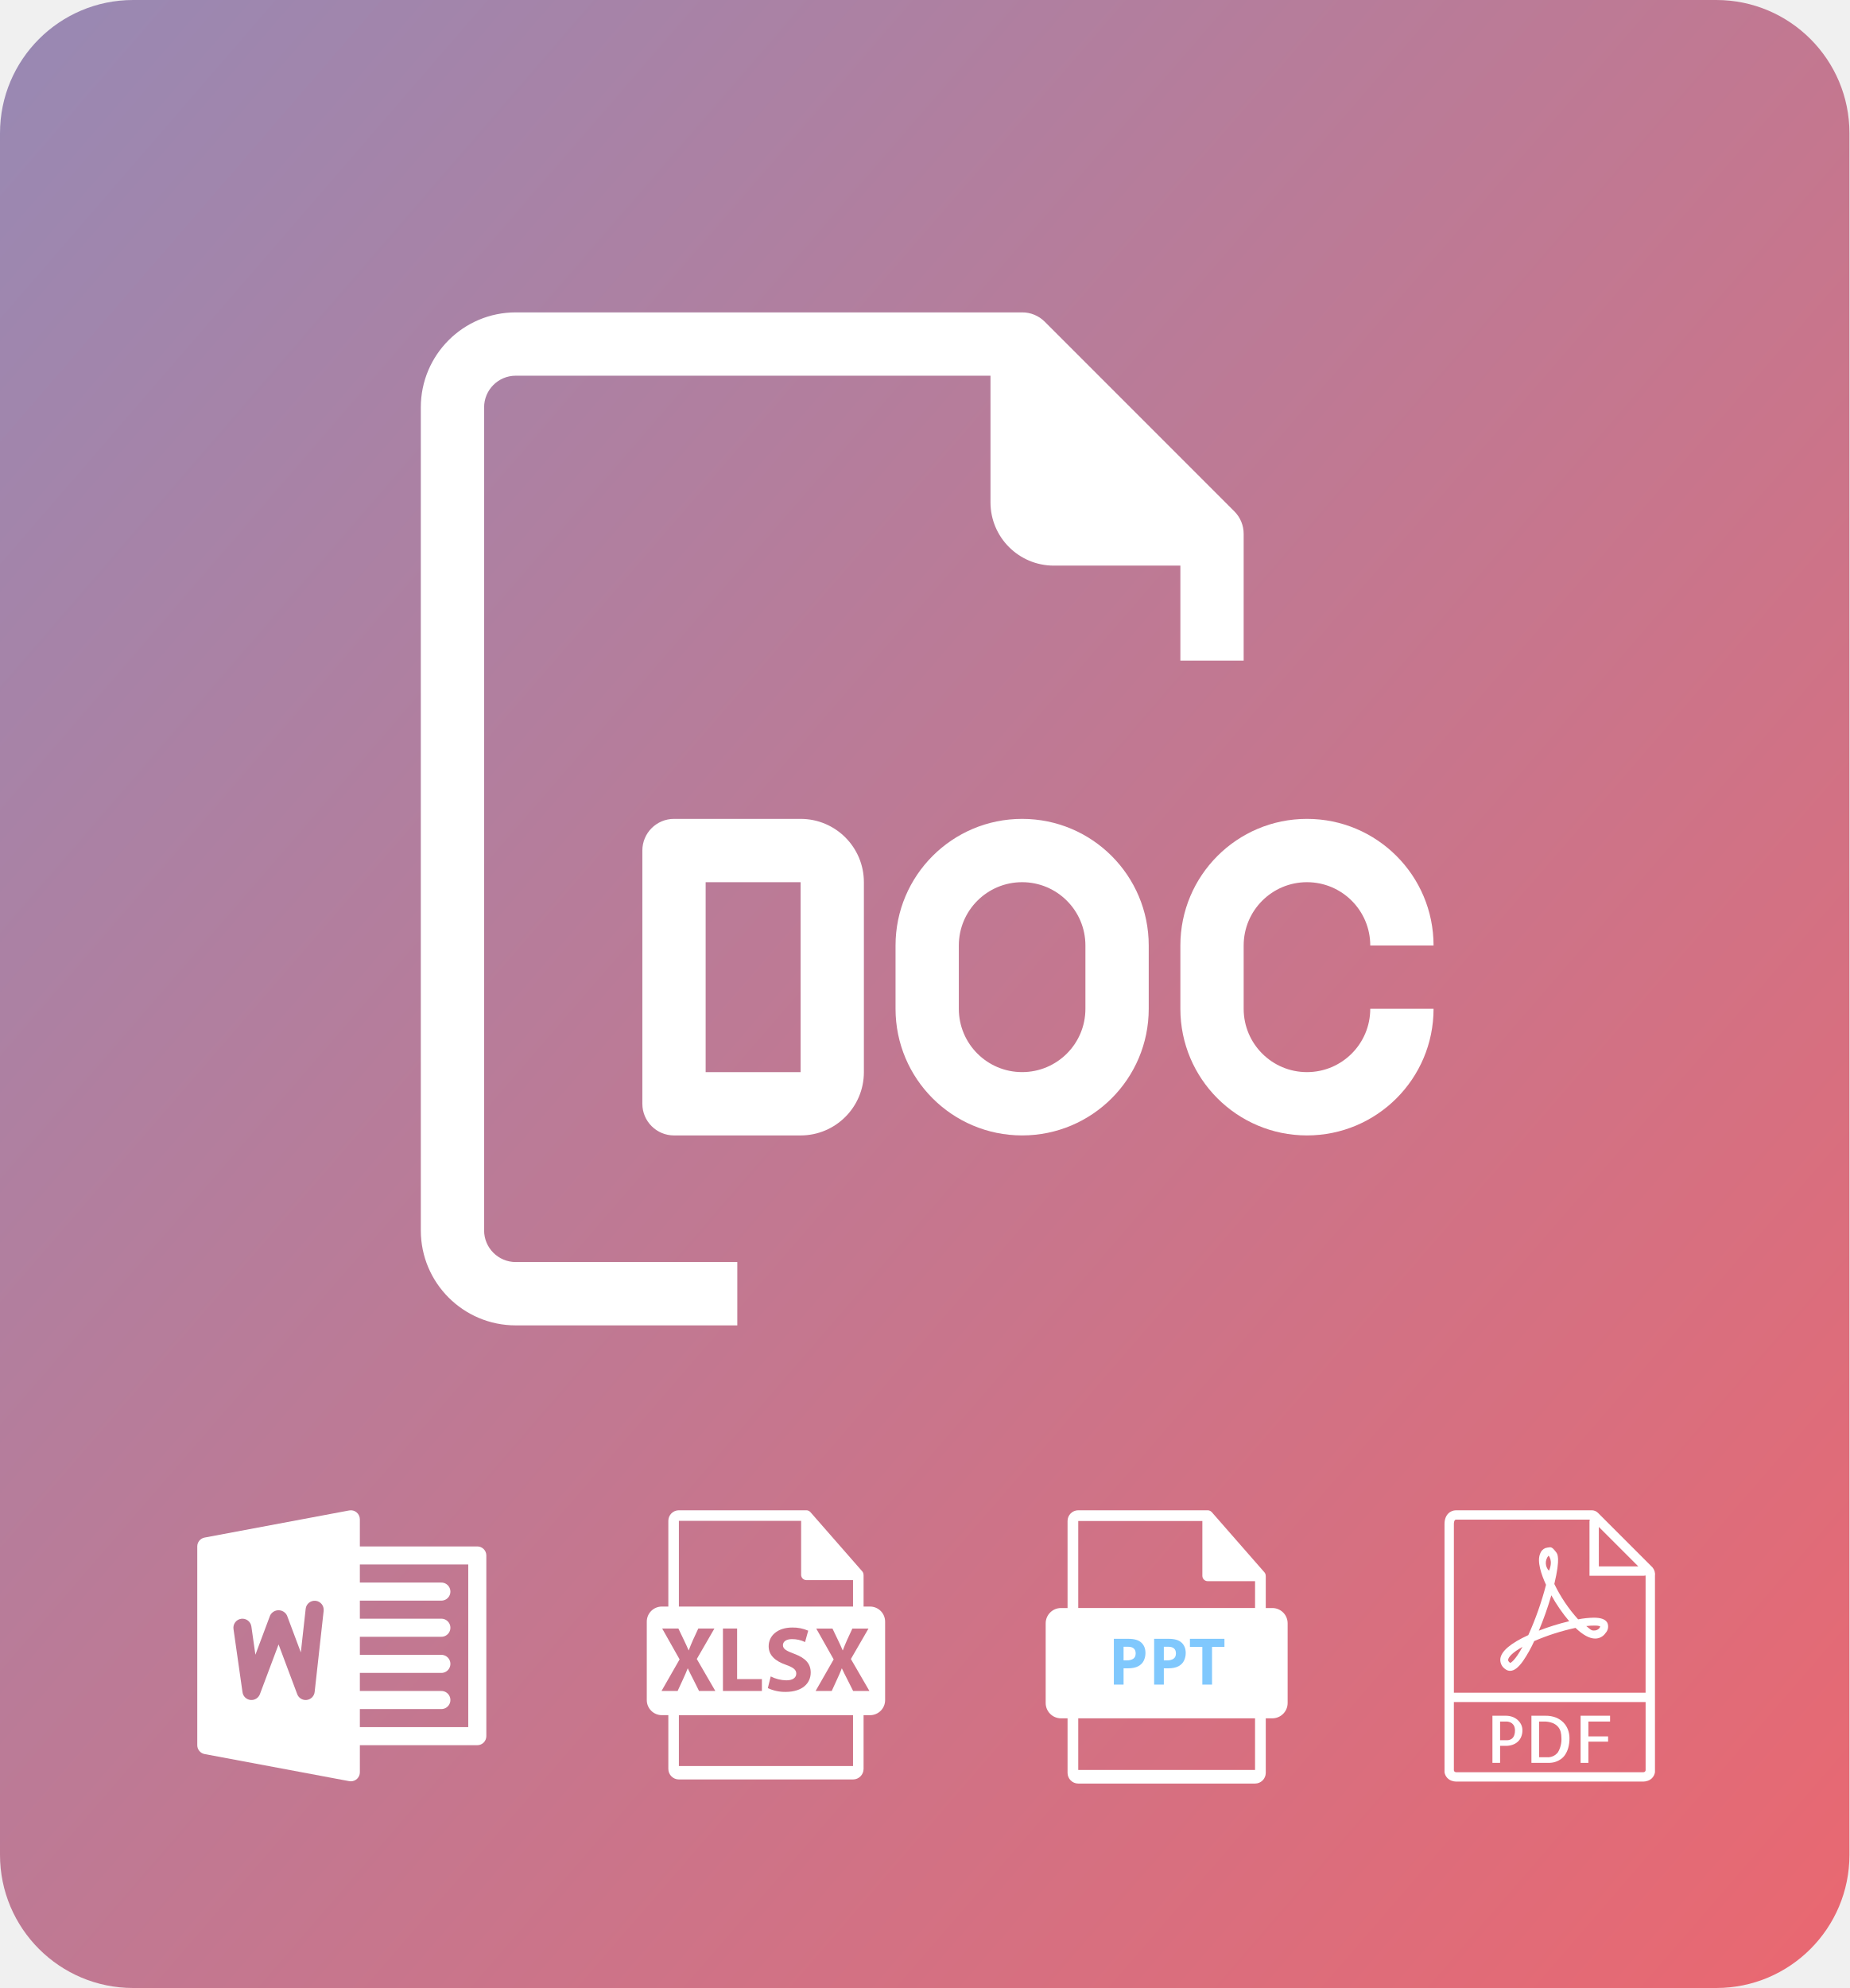
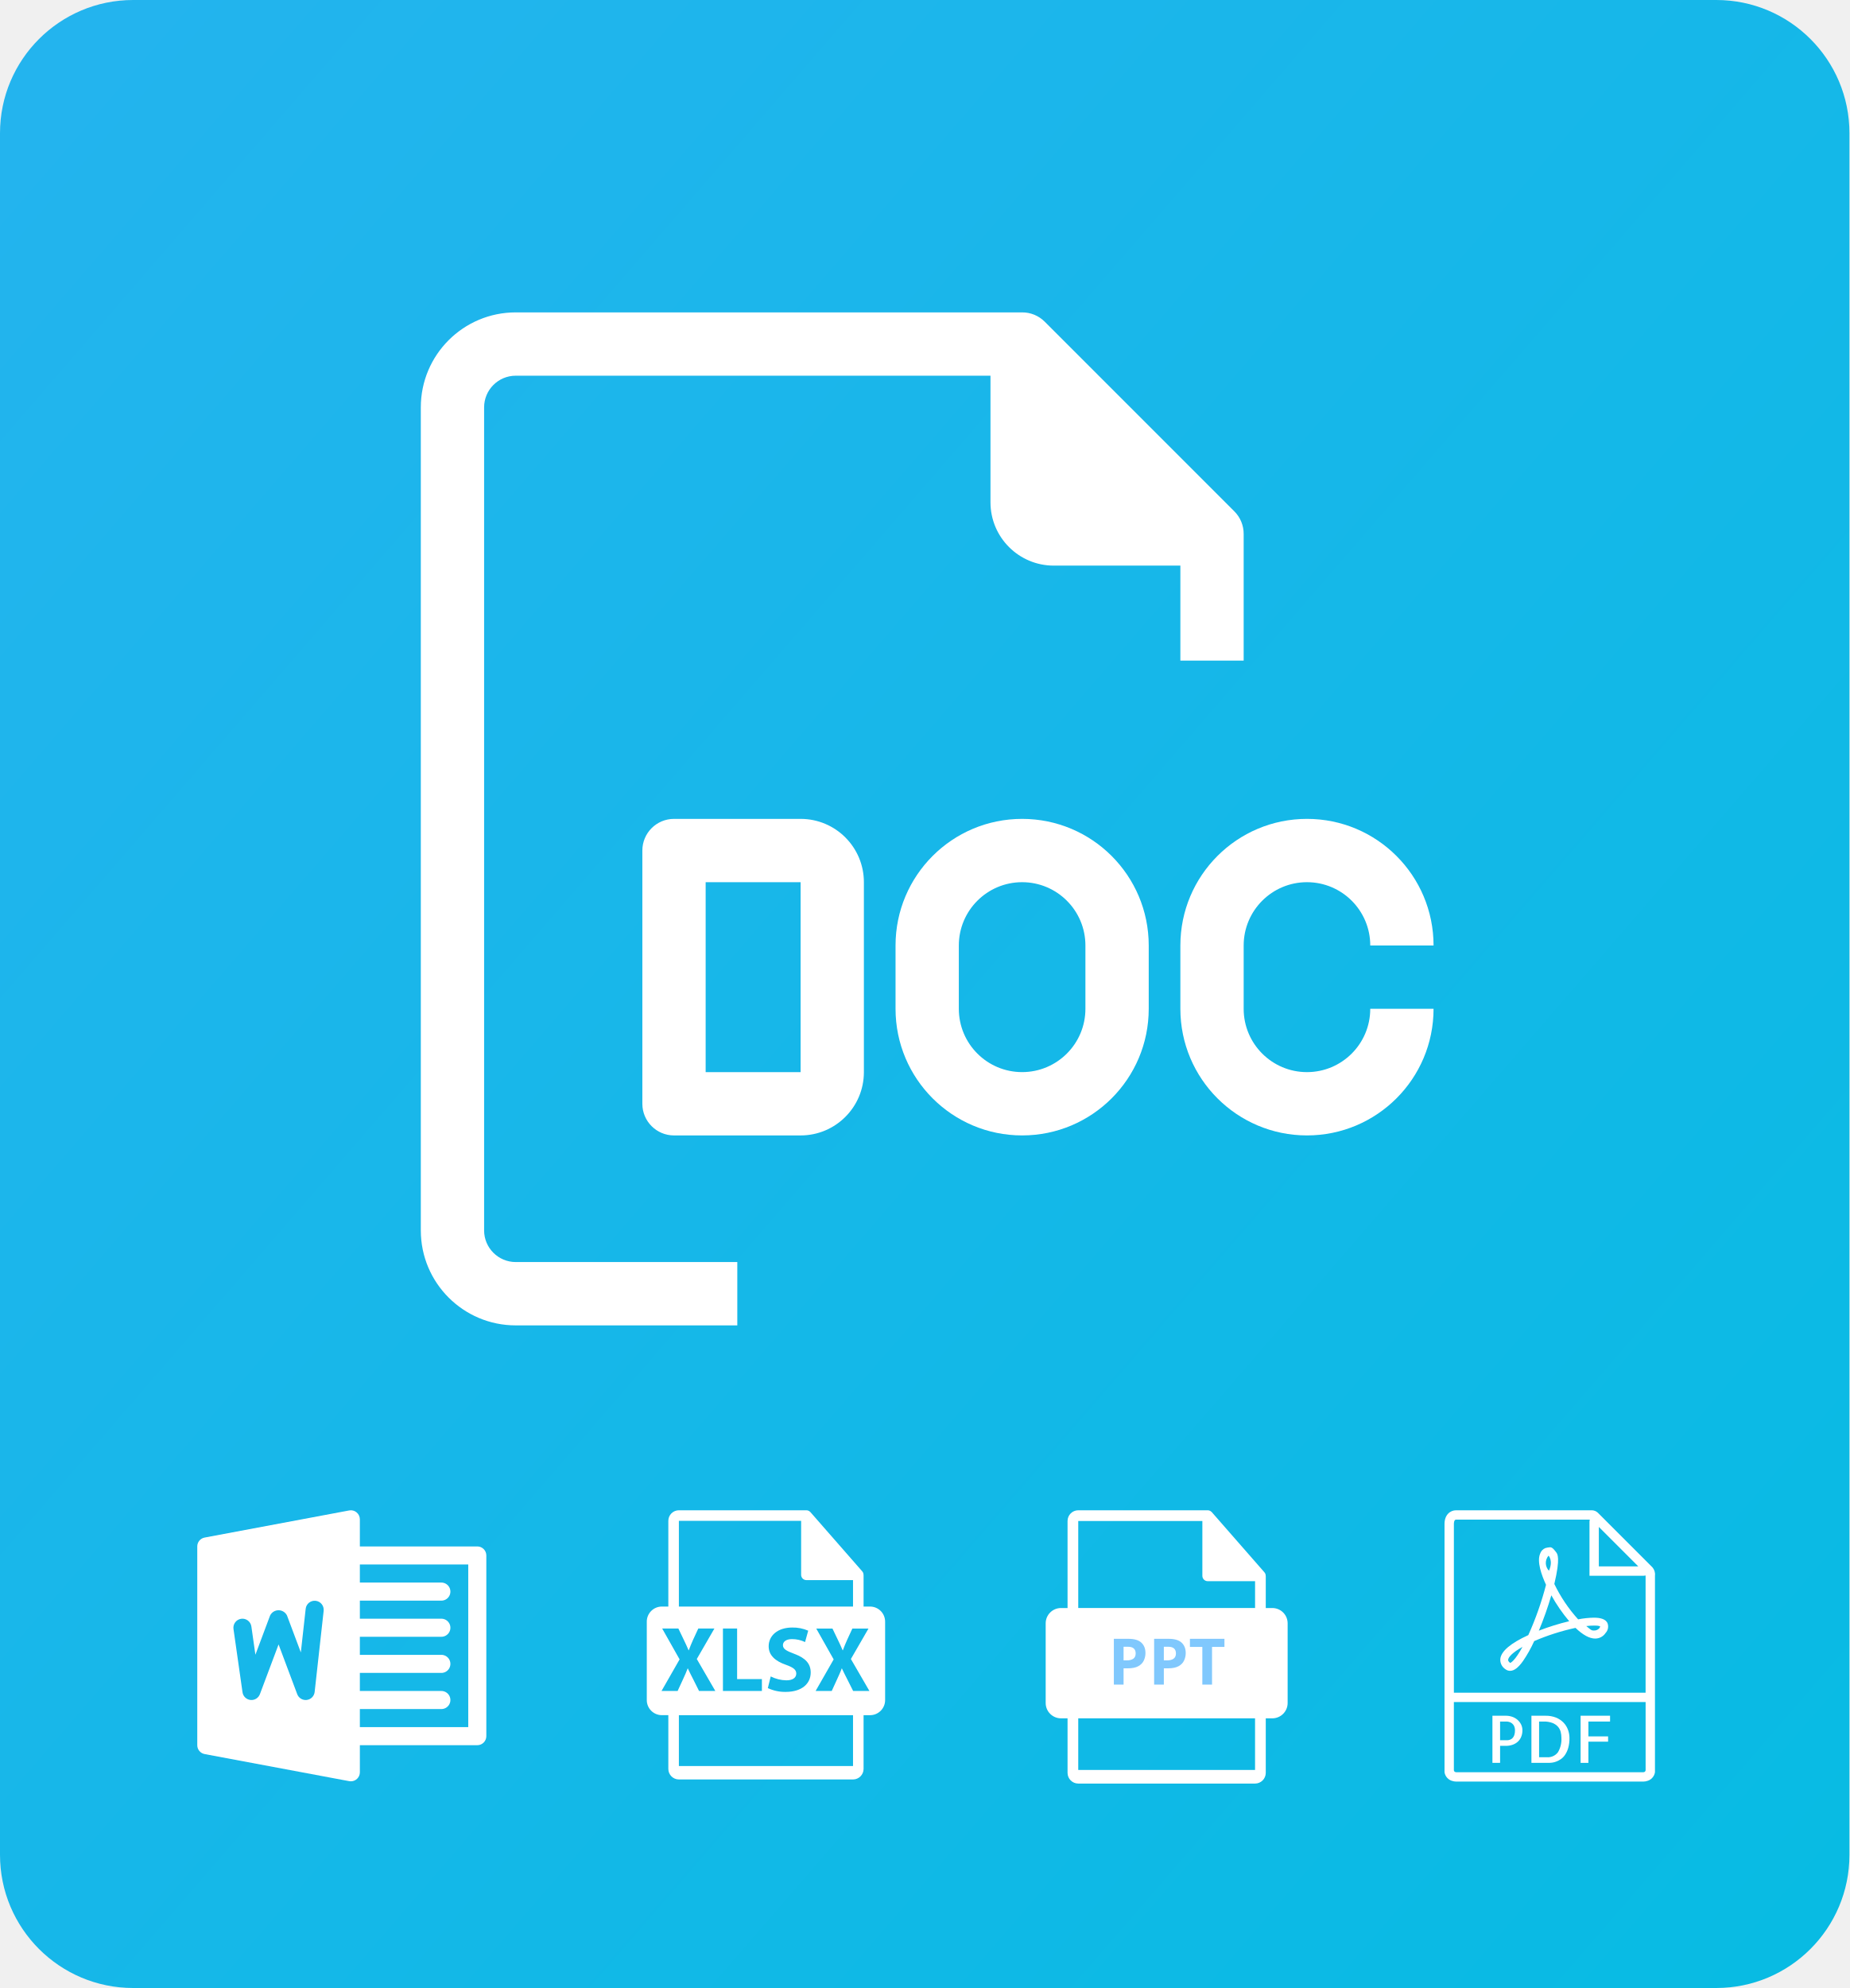
<svg xmlns="http://www.w3.org/2000/svg" id="Component_6_1" data-name="Component 6 – 1" width="375" height="403" viewBox="0 0 375 403">
  <defs>
    <linearGradient id="linear-gradient" x1="-1.048" y1="-1.009" x2="1.308" y2="1.185" gradientUnits="objectBoundingBox">
      <stop offset="0" stop-color="#42acfa" />
-       <stop offset="1" stop-color="#ff5f5f" />
+       <stop offset="1" stop-color="#00bde0" />
    </linearGradient>
  </defs>
  <path id="stock-photo-happy-young-fashion-man-walking-with-his-hand-in-pocket-on-studio-background-289775255" d="M27,0H348a27,27,0,0,1,27,27V376a27,27,0,0,1-27,27H27A27,27,0,0,1,0,376V27A27,27,0,0,1,27,0Z" fill="url(#linear-gradient)" />
  <path id="Path_361" data-name="Path 361" d="M0,0H287V322H0Z" transform="translate(44 40)" fill="none" />
  <g id="files" transform="translate(85.326 63.326)">
    <g id="Group_552" data-name="Group 552" transform="translate(0 0)">
      <g id="Group_551" data-name="Group 551">
        <path id="Path_369" data-name="Path 369" d="M12.834,186.1V19.251a6.417,6.417,0,0,1,6.417-6.417h96.257V38.5a12.834,12.834,0,0,0,12.834,12.834h25.668V70.588h12.834V44.92a6.416,6.416,0,0,0-1.861-4.556l-38.5-38.5A6.418,6.418,0,0,0,121.925,0H19.251A19.251,19.251,0,0,0,0,19.251V186.1a19.251,19.251,0,0,0,19.251,19.251h44.92V192.513H19.251A6.417,6.417,0,0,1,12.834,186.1Z" transform="translate(0 0)" fill="#fff" />
        <path id="Path_370" data-name="Path 370" d="M144.086,256H118.417A6.417,6.417,0,0,0,112,262.417v51.337a6.417,6.417,0,0,0,6.417,6.417h25.668a12.834,12.834,0,0,0,12.834-12.834v-38.5A12.834,12.834,0,0,0,144.086,256Zm0,51.337H124.834v-38.5h19.251Z" transform="translate(-67.08 -153.326)" fill="#fff" />
        <path id="Path_371" data-name="Path 371" d="M265.668,256A25.669,25.669,0,0,0,240,281.668V294.5a25.668,25.668,0,0,0,51.337,0V281.668A25.669,25.669,0,0,0,265.668,256ZM278.5,294.5a12.834,12.834,0,0,1-25.668,0V281.668a12.834,12.834,0,0,1,25.668,0Z" transform="translate(-143.743 -153.326)" fill="#fff" />
        <path id="Path_372" data-name="Path 372" d="M409.668,307.337A12.834,12.834,0,0,1,396.834,294.5V281.668a12.834,12.834,0,0,1,25.668,0h12.834a25.668,25.668,0,0,0-51.337,0V294.5a25.668,25.668,0,0,0,51.337,0H422.5A12.834,12.834,0,0,1,409.668,307.337Z" transform="translate(-229.989 -153.326)" fill="#fff" />
      </g>
    </g>
  </g>
  <g id="Group_554" data-name="Group 554" transform="translate(-281.433 -2061)">
    <g id="word" transform="translate(321.432 2367.157)">
      <g id="Group_553" data-name="Group 553" transform="translate(0 0)">
        <path id="Path_373" data-name="Path 373" d="M56.777,23.318H32.967V17.823a1.827,1.827,0,0,0-.663-1.41,1.8,1.8,0,0,0-1.506-.388l-29.3,5.495A1.826,1.826,0,0,0,0,23.318V63.611a1.829,1.829,0,0,0,1.495,1.8L30.8,70.9a1.725,1.725,0,0,0,.337.033,1.832,1.832,0,0,0,1.832-1.831V63.611h23.81a1.832,1.832,0,0,0,1.832-1.832V25.149A1.832,1.832,0,0,0,56.777,23.318ZM25.63,36.34,23.8,52.827a1.832,1.832,0,0,1-1.593,1.612,1.577,1.577,0,0,1-.227.015,1.837,1.837,0,0,1-1.714-1.187l-3.78-10.081L12.7,53.267a1.831,1.831,0,0,1-3.527-.388L7.344,40.058a1.831,1.831,0,0,1,3.626-.516l.817,5.729,2.978-7.945a1.91,1.91,0,0,1,3.432,0L21,44.805l.985-8.872a1.832,1.832,0,0,1,3.641.407ZM54.945,59.948H32.967V56.285H49.451a1.832,1.832,0,1,0,0-3.663H32.967V48.959H49.451a1.832,1.832,0,1,0,0-3.663H32.967V41.633H49.451a1.832,1.832,0,1,0,0-3.663H32.967V34.307H49.451a1.832,1.832,0,1,0,0-3.663H32.967V26.981H54.945Z" transform="translate(0 -15.989)" fill="#fff" />
      </g>
    </g>
    <g id="xlsx-file-format-extension" transform="translate(493.454 2367.157)">
      <path id="Path_379" data-name="Path 379" d="M77.321,19.817H75.99V13.4a1.065,1.065,0,0,0-.011-.121,1.066,1.066,0,0,0-.258-.7L65.039.372s-.006,0-.009-.008a1.069,1.069,0,0,0-.217-.181C64.79.167,64.767.154,64.743.14a1.141,1.141,0,0,0-.214-.09c-.02-.005-.038-.014-.058-.019A1.08,1.08,0,0,0,64.221,0H37.968A2.175,2.175,0,0,0,35.8,2.173V19.817h-1.33a3.105,3.105,0,0,0-3.105,3.105V39.071a3.106,3.106,0,0,0,3.105,3.105H35.8V53.231A2.175,2.175,0,0,0,37.968,55.4H73.817a2.175,2.175,0,0,0,2.173-2.173V42.176h1.33a3.106,3.106,0,0,0,3.105-3.105V22.923A3.1,3.1,0,0,0,77.321,19.817ZM37.968,2.173H63.134V13.288a1.086,1.086,0,0,0,1.086,1.086h9.6v5.442H37.968ZM59.978,31.8c-2.135-.744-3.527-1.924-3.527-3.794,0-2.193,1.83-3.87,4.862-3.87a7.863,7.863,0,0,1,3.278.648l-.648,2.344a6.115,6.115,0,0,0-2.688-.61c-1.258,0-1.868.572-1.868,1.239,0,.82.725,1.182,2.383,1.811,2.268.839,3.336,2.021,3.336,3.832,0,2.155-1.659,3.985-5.186,3.985A8.4,8.4,0,0,1,56.28,36.6l.59-2.4a7.422,7.422,0,0,0,3.222.8C61.427,35,61.522,32.348,59.978,31.8ZM55.061,34.75v2.441H47.034L49.952,24.34V34.75ZM37.714,37.191H34.4l3.717-6.5L34.529,24.34h3.337l1.124,2.345c.381.782.668,1.41.973,2.136H40c.306-.82.553-1.392.877-2.136l1.087-2.345h3.317l-3.622,6.272,3.814,6.578H42.117l-1.164-2.326c-.476-.895-.781-1.563-1.143-2.306h-.038c-.267.744-.591,1.412-.991,2.306Zm36.1,15.451H37.968V42.176H73.817V52.642Zm.02-15.451-1.163-2.326c-.476-.9-.781-1.563-1.144-2.306h-.037c-.267.744-.592,1.411-.993,2.306l-1.066,2.326H66.116l3.717-6.5L66.249,24.34h3.337l1.126,2.345c.381.782.666,1.41.972,2.136h.038c.3-.82.552-1.392.876-2.136l1.086-2.345H77l-3.622,6.272,3.813,6.578H73.837Z" transform="translate(-31.36 0)" fill="#fff" />
      <path id="Path_380" data-name="Path 380" d="M-130.659,150.286h41.525l1.392,4.244.848,6.081v6.269l-8.6,2.4-22.475-1.15h-9.618l-4.131-1.89-1.751-10.52Z" transform="translate(134.596 -127.926)" fill="#fff" />
      <text id="PPT" transform="translate(12.658 35.338)" fill="#80c8fd" font-size="13" font-family="SegoeUI-Bold, Segoe UI" font-weight="700">
        <tspan x="0" y="0">PPT</tspan>
      </text>
    </g>
    <g id="xlsx-file-format-extension-2" data-name="xlsx-file-format-extension" transform="translate(412.578 2367.157)">
      <path id="Path_379-2" data-name="Path 379" d="M76.627,19.518h-1.31V13.2a1.046,1.046,0,0,0-.011-.119,1.05,1.05,0,0,0-.254-.693L64.531.366s-.006,0-.008-.007A1.053,1.053,0,0,0,64.309.18c-.023-.015-.046-.028-.07-.042a1.124,1.124,0,0,0-.211-.089c-.02-.005-.038-.013-.057-.019A1.063,1.063,0,0,0,63.725,0H37.868a2.142,2.142,0,0,0-2.14,2.14V19.518h-1.31a3.058,3.058,0,0,0-3.059,3.059v15.9a3.059,3.059,0,0,0,3.059,3.058h1.31V52.427a2.142,2.142,0,0,0,2.14,2.14H73.177a2.143,2.143,0,0,0,2.14-2.14V41.54h1.31a3.059,3.059,0,0,0,3.058-3.058v-15.9A3.057,3.057,0,0,0,76.627,19.518ZM37.868,2.14H62.655V13.088a1.07,1.07,0,0,0,1.07,1.07h9.452v5.36H37.868ZM59.546,31.316c-2.1-.732-3.474-1.9-3.474-3.736,0-2.159,1.8-3.811,4.789-3.811a7.745,7.745,0,0,1,3.229.638l-.638,2.309a6.022,6.022,0,0,0-2.647-.6c-1.239,0-1.84.563-1.84,1.221,0,.808.714,1.164,2.347,1.784,2.234.827,3.286,1.99,3.286,3.774,0,2.122-1.634,3.925-5.107,3.925a8.273,8.273,0,0,1-3.586-.77l.582-2.366a7.31,7.31,0,0,0,3.173.789c1.315,0,2.009-.544,2.009-1.371C61.668,32.312,61.067,31.86,59.546,31.316ZM54.7,34.226v2.4H46.8V23.973h2.874V34.226Zm-17.086,2.4H34.351l3.661-6.4-3.53-6.253h3.286l1.107,2.31c.376.77.657,1.389.958,2.1h.037c.3-.808.545-1.371.863-2.1l1.07-2.31h3.267L41.5,30.15l3.756,6.479h-3.3l-1.146-2.291c-.469-.881-.769-1.539-1.126-2.271h-.037c-.263.732-.582,1.39-.976,2.271ZM73.177,51.848H37.868V41.54H73.177V51.848ZM73.2,36.63,72.05,34.339c-.469-.882-.77-1.539-1.126-2.272h-.036c-.263.732-.583,1.39-.978,2.272l-1.05,2.291H65.591l3.661-6.4-3.53-6.253h3.286l1.109,2.31c.375.77.656,1.389.957,2.1h.038c.3-.808.543-1.371.863-2.1l1.07-2.31h3.268L72.745,30.15,76.5,36.629H73.2Z" transform="translate(-31.36 0)" fill="#fff" />
    </g>
    <g id="pdf" transform="translate(574.328 2367.157)">
      <path id="Path_374" data-name="Path 374" d="M48.65,11.556l-.731-.731L38.346,1.253,37.615.522A1.794,1.794,0,0,0,36.356,0H8.836C7.711,0,6.5.869,6.5,2.775V53.1a2.173,2.173,0,0,0,1.743,1.811c.047.012.093.03.142.04a2.311,2.311,0,0,0,.45.046h38a2.311,2.311,0,0,0,.45-.046c.049-.009.095-.027.142-.04A2.173,2.173,0,0,0,49.172,53.1V13.255A2.185,2.185,0,0,0,48.65,11.556Zm-2.859-.177h-8v-8ZM8.836,53.1a.547.547,0,0,1-.188-.046.434.434,0,0,1-.251-.393V38.879H47.275V52.663a.435.435,0,0,1-.251.393.547.547,0,0,1-.188.046ZM8.4,36.982V2.775c0-.206.031-.878.439-.878H35.951a1.46,1.46,0,0,0-.055.371V13.276H46.9a1.453,1.453,0,0,0,.37-.055c0,.014,0,.02,0,.034V36.982Z" transform="translate(-6.5)" fill="#fff" />
      <path id="Path_375" data-name="Path 375" d="M21.768,44.7a3.26,3.26,0,0,0-1.07-.583,3.857,3.857,0,0,0-1.205-.194H16.745v9.555H18.3V50.03h1.154a4.091,4.091,0,0,0,1.374-.22,3.1,3.1,0,0,0,1.063-.622,2.763,2.763,0,0,0,.687-.992,3.388,3.388,0,0,0,.247-1.316,2.609,2.609,0,0,0-.292-1.238A3.048,3.048,0,0,0,21.768,44.7Zm-.59,3.157a1.564,1.564,0,0,1-.376.615,1.421,1.421,0,0,1-.512.318,1.715,1.715,0,0,1-.564.1H18.3V45.1h1.166a2.1,2.1,0,0,1,.96.188,1.571,1.571,0,0,1,.564.467,1.552,1.552,0,0,1,.266.583,2.655,2.655,0,0,1,.064.538A2.917,2.917,0,0,1,21.178,47.858Z" transform="translate(-7.03 -2.273)" fill="#fff" />
      <path id="Path_376" data-name="Path 376" d="M31.6,45.324a4.391,4.391,0,0,0-1.517-1.017,5.475,5.475,0,0,0-2.119-.382H25.084v9.555H28.7a5.158,5.158,0,0,0,.558-.046,3.827,3.827,0,0,0,.83-.208,4.347,4.347,0,0,0,.94-.486,3.3,3.3,0,0,0,.875-.889,5.012,5.012,0,0,0,.642-1.4,7.019,7.019,0,0,0,.253-2.016,4.8,4.8,0,0,0-.3-1.666A4.207,4.207,0,0,0,31.6,45.324Zm-1.134,6a2.576,2.576,0,0,1-2.282,1.011H26.64V45.1h.907a4.773,4.773,0,0,1,1.815.292,2.908,2.908,0,0,1,1.109.765,2.524,2.524,0,0,1,.551,1.056,4.963,4.963,0,0,1,.142,1.18A5.13,5.13,0,0,1,30.464,51.326Z" transform="translate(-7.462 -2.273)" fill="#fff" />
      <path id="Path_377" data-name="Path 377" d="M35.6,53.479H37.18v-4.3h3.993V48.112H37.18V45.1h4.394v-1.18H35.6Z" transform="translate(-8.006 -2.273)" fill="#fff" />
      <path id="Path_378" data-name="Path 378" d="M37.393,22.182a18.354,18.354,0,0,0-3.184.339,30.3,30.3,0,0,1-4.825-7.171c1.268-5.338.633-6.094.354-6.45-.3-.379-.718-.995-1.2-.995a4.677,4.677,0,0,0-.963.163A1.821,1.821,0,0,0,26.5,9.221c-.67,1.567.249,4.24,1.2,6.3a63.653,63.653,0,0,1-3.592,10.194c-3.594,1.646-5.5,3.263-5.675,4.806a2.272,2.272,0,0,0,1.057,2.126,1.522,1.522,0,0,0,.917.309h0c.83,0,1.668-.635,2.638-2a26.905,26.905,0,0,0,2.26-4.031,45.436,45.436,0,0,1,8.371-2.676c1.5,1.439,2.84,2.167,3.993,2.167a2.518,2.518,0,0,0,2.105-1.129,1.917,1.917,0,0,0,.37-2.048C39.778,22.529,38.878,22.182,37.393,22.182ZM20.426,31.355c-.444-.34-.418-.57-.409-.656.059-.527.885-1.463,2.911-2.6C21.393,30.933,20.568,31.31,20.426,31.355ZM28.2,9.619c.041-.013.991,1.044.091,3.05A2.274,2.274,0,0,1,28.2,9.619Zm-1.96,15.2a67.6,67.6,0,0,0,2.536-7.173A32.459,32.459,0,0,0,32.4,22.9,47.234,47.234,0,0,0,26.242,24.815Zm12.233-.454a1.429,1.429,0,0,1-1.147.418c-.505,0-.694-.3-1.467-.9a13.65,13.65,0,0,1,1.717-.1c.843,0,1,.124,1.114.187A1.472,1.472,0,0,1,38.476,24.361Z" transform="translate(-7.117 -0.409)" fill="#fff" />
    </g>
  </g>
</svg>
